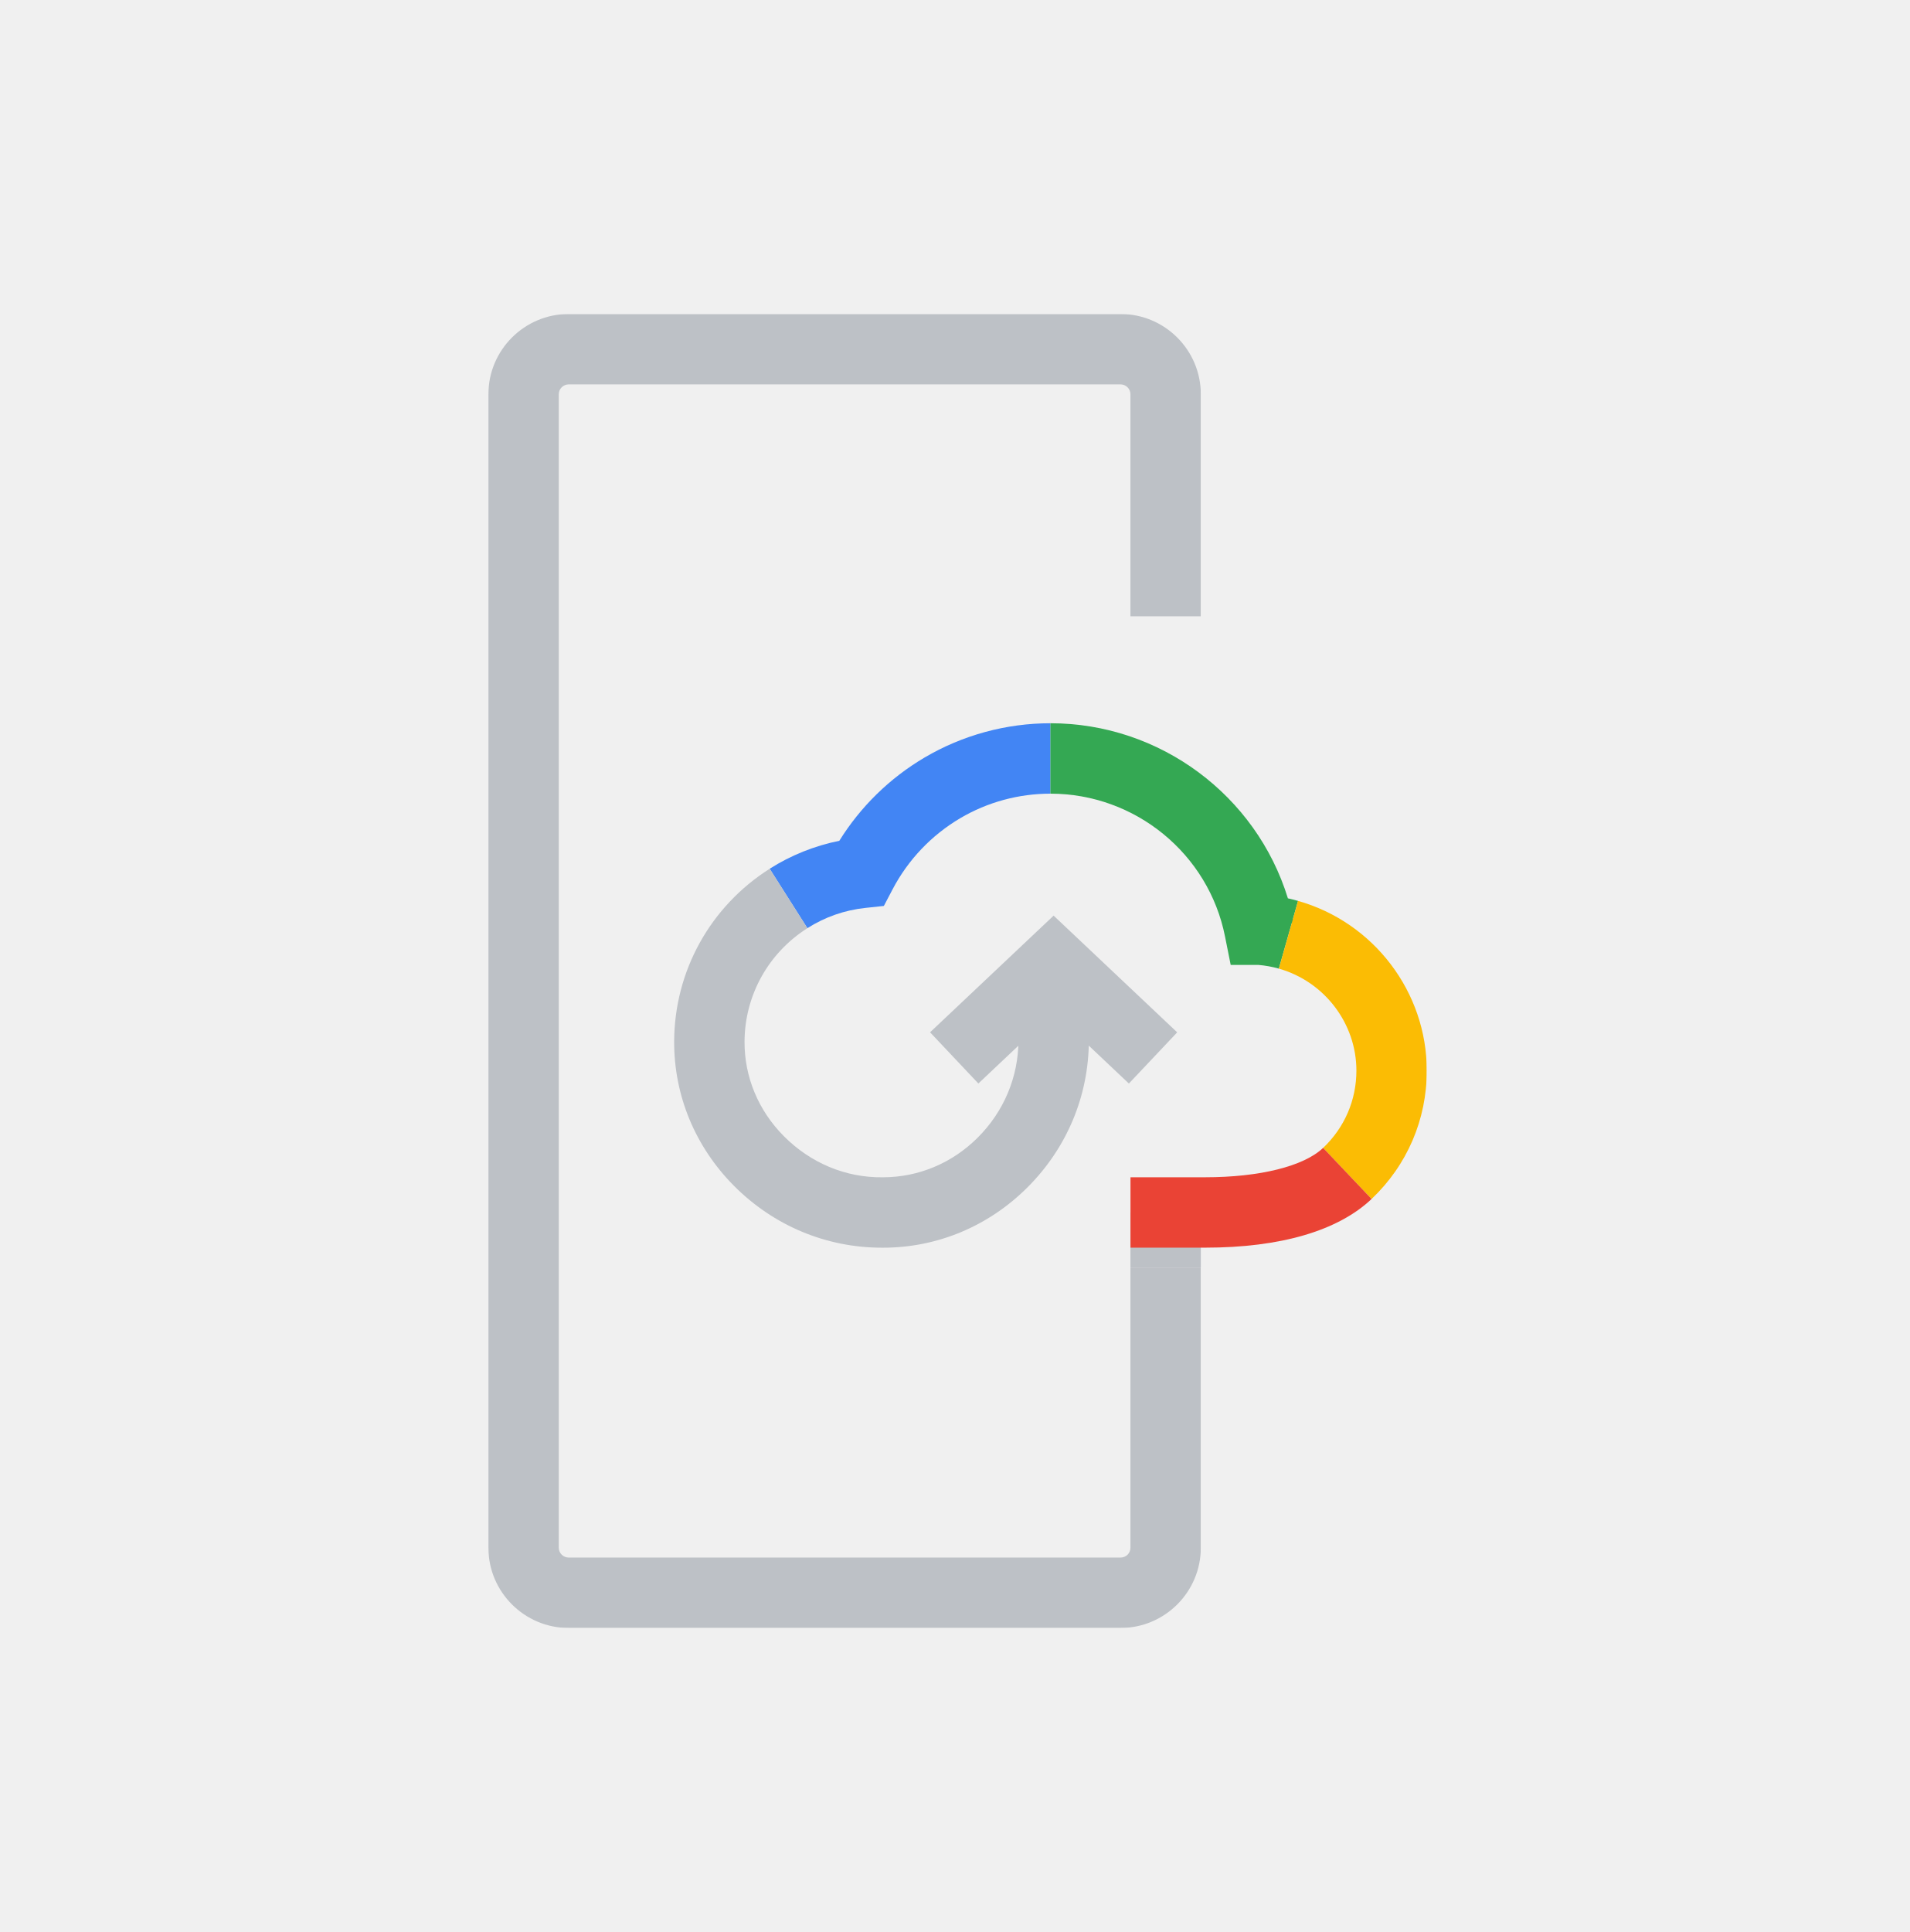
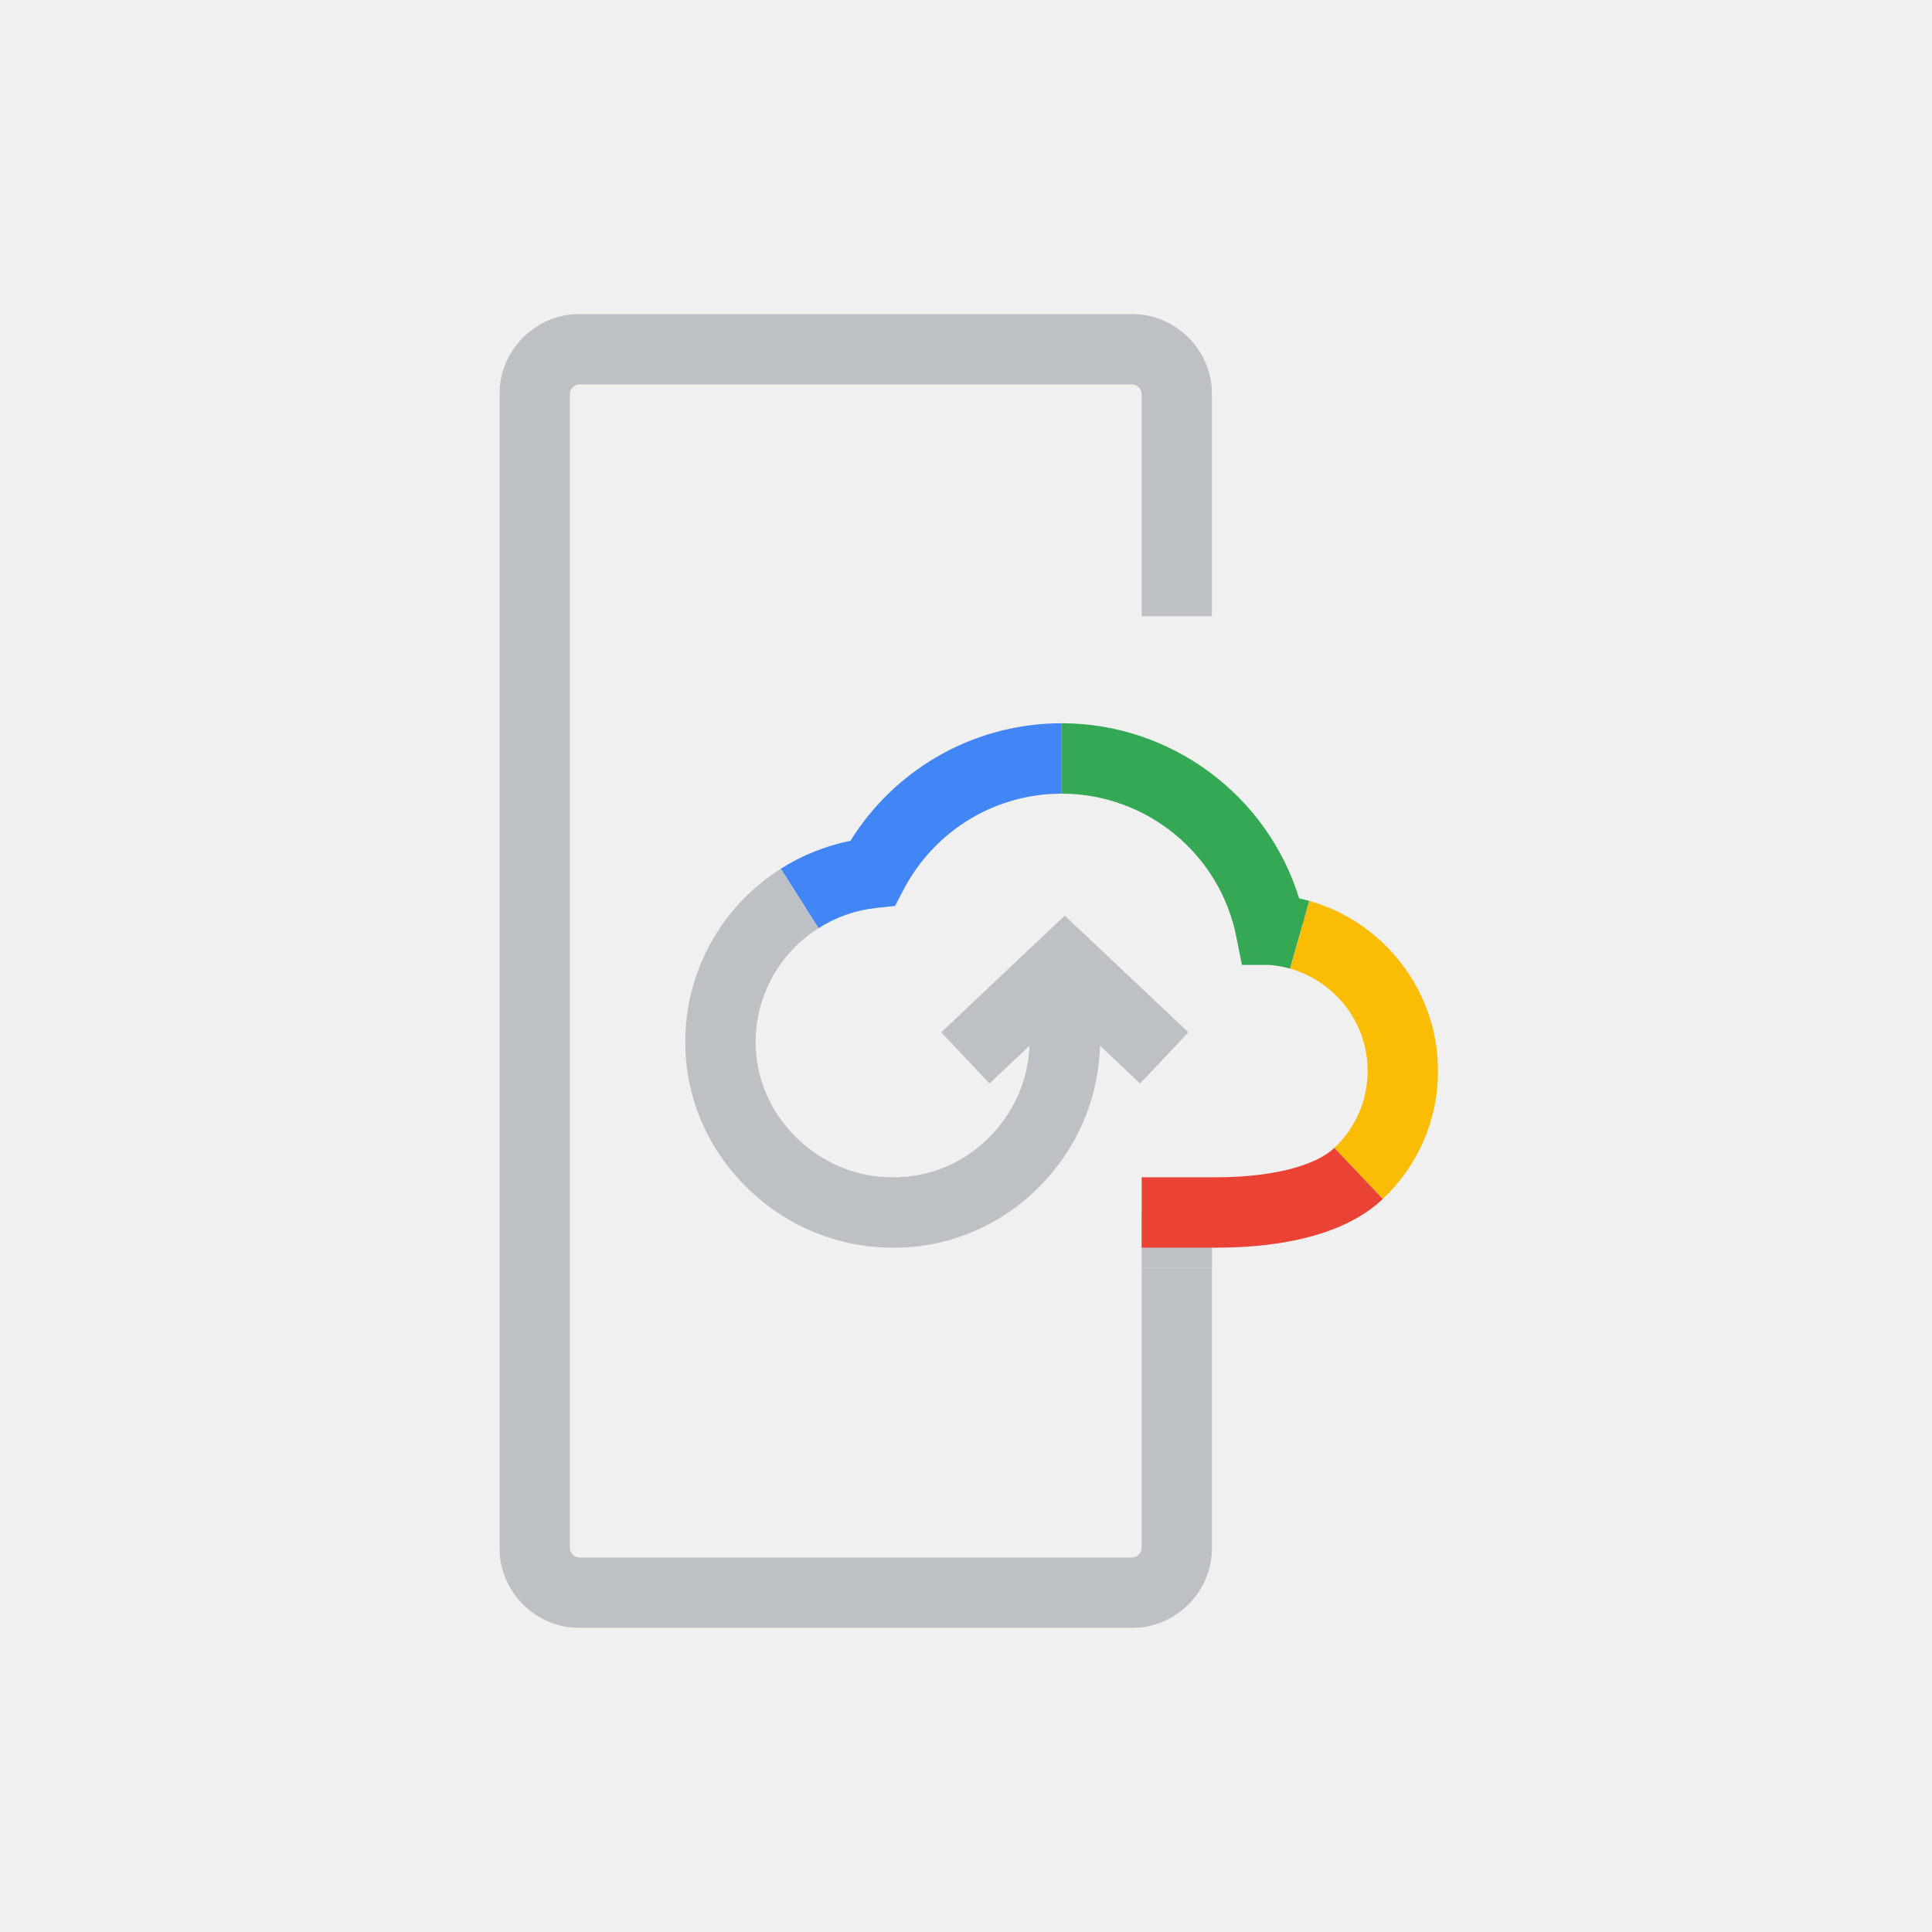
- <svg xmlns="http://www.w3.org/2000/svg" width="87" height="88" viewBox="0 0 87 88" fill="none">
+ <svg xmlns="http://www.w3.org/2000/svg" width="80" height="80" viewBox="0 0 87 88" fill="none">
  <mask id="mask0" mask-type="alpha" maskUnits="userSpaceOnUse" x="22" y="14" width="33" height="61">
    <path d="M22.25 14.302H54.707V74.152H22.25V14.302Z" fill="white" />
  </mask>
  <g mask="url(#mask0)">
    <path fill-rule="evenodd" clip-rule="evenodd" d="M51.046 74.152H25.91C23.892 74.152 22.25 72.512 22.25 70.495V17.959C22.25 15.942 23.892 14.302 25.91 14.302H51.046C53.064 14.302 54.706 15.942 54.706 17.959V28.07H51.5V17.959C51.5 17.71 51.297 17.508 51.046 17.508H25.91C25.66 17.508 25.456 17.71 25.456 17.959V70.495C25.456 70.743 25.66 70.945 25.91 70.945H51.046C51.301 70.945 51.5 70.748 51.5 70.495V57.735H54.706V70.495C54.706 72.512 53.064 74.152 51.046 74.152Z" fill="#BDC1C6" />
  </g>
  <mask id="mask1" mask-type="alpha" maskUnits="userSpaceOnUse" x="22" y="14" width="43" height="61">
    <path d="M22.25 74.152H65V14.302H22.25V74.152Z" fill="white" />
  </mask>
  <g mask="url(#mask1)">
    <path fill-rule="evenodd" clip-rule="evenodd" d="M51.5 57.736H54.706V55.227H51.5V57.736Z" fill="#BDC1C6" />
    <path fill-rule="evenodd" clip-rule="evenodd" d="M36.782 42.277L35.064 39.57C36.031 38.957 37.114 38.523 38.237 38.297C39.204 36.742 40.533 35.441 42.118 34.506C43.852 33.484 45.836 32.943 47.857 32.943V36.15C46.408 36.15 44.987 36.536 43.747 37.267C42.437 38.04 41.371 39.16 40.664 40.507L40.266 41.264L39.416 41.355C38.471 41.458 37.585 41.767 36.782 42.277Z" fill="#4285F4" />
    <path fill-rule="evenodd" clip-rule="evenodd" d="M58.261 44.12C57.957 44.033 57.641 43.977 57.322 43.95H56.067L55.809 42.659C55.062 38.887 51.717 36.15 47.855 36.15V32.943C52.854 32.943 57.233 36.236 58.673 40.918C58.828 40.953 58.983 40.992 59.136 41.035L58.911 41.827C58.926 41.897 58.94 41.966 58.954 42.036L58.846 42.057L58.261 44.12Z" fill="#34A853" />
    <path fill-rule="evenodd" clip-rule="evenodd" d="M62.484 54.613L60.277 52.286C61.255 51.359 61.794 50.108 61.794 48.764C61.794 46.619 60.341 44.709 58.262 44.12L59.135 41.035C62.588 42.013 65 45.191 65 48.764C65 50.996 64.106 53.074 62.484 54.613Z" fill="#FBBC04" />
    <path fill-rule="evenodd" clip-rule="evenodd" d="M54.904 56.829H51.502V53.623H54.904C57.386 53.623 59.395 53.123 60.278 52.285L62.485 54.612C60.955 56.062 58.334 56.829 54.904 56.829Z" fill="#EA4335" />
    <path fill-rule="evenodd" clip-rule="evenodd" d="M40.23 56.831H40.18C37.641 56.831 35.245 55.83 33.439 54.014C31.668 52.233 30.7 49.892 30.713 47.421C30.73 44.224 32.357 41.289 35.064 39.571L36.782 42.278C35.001 43.409 33.93 45.338 33.919 47.438C33.91 49.049 34.547 50.582 35.712 51.753C36.921 52.968 38.516 53.646 40.216 53.624C41.839 53.624 43.366 52.986 44.535 51.824C45.736 50.629 46.398 49.048 46.398 47.376V43.896H49.605V47.376C49.605 49.908 48.607 52.295 46.795 54.097C45.022 55.861 42.692 56.831 40.23 56.831Z" fill="#BDC1C6" />
    <path fill-rule="evenodd" clip-rule="evenodd" d="M51.429 49.353L48 46.115L44.572 49.352L42.371 47.02L48 41.706L53.63 47.022L51.429 49.353Z" fill="#BDC1C6" />
  </g>
</svg>
